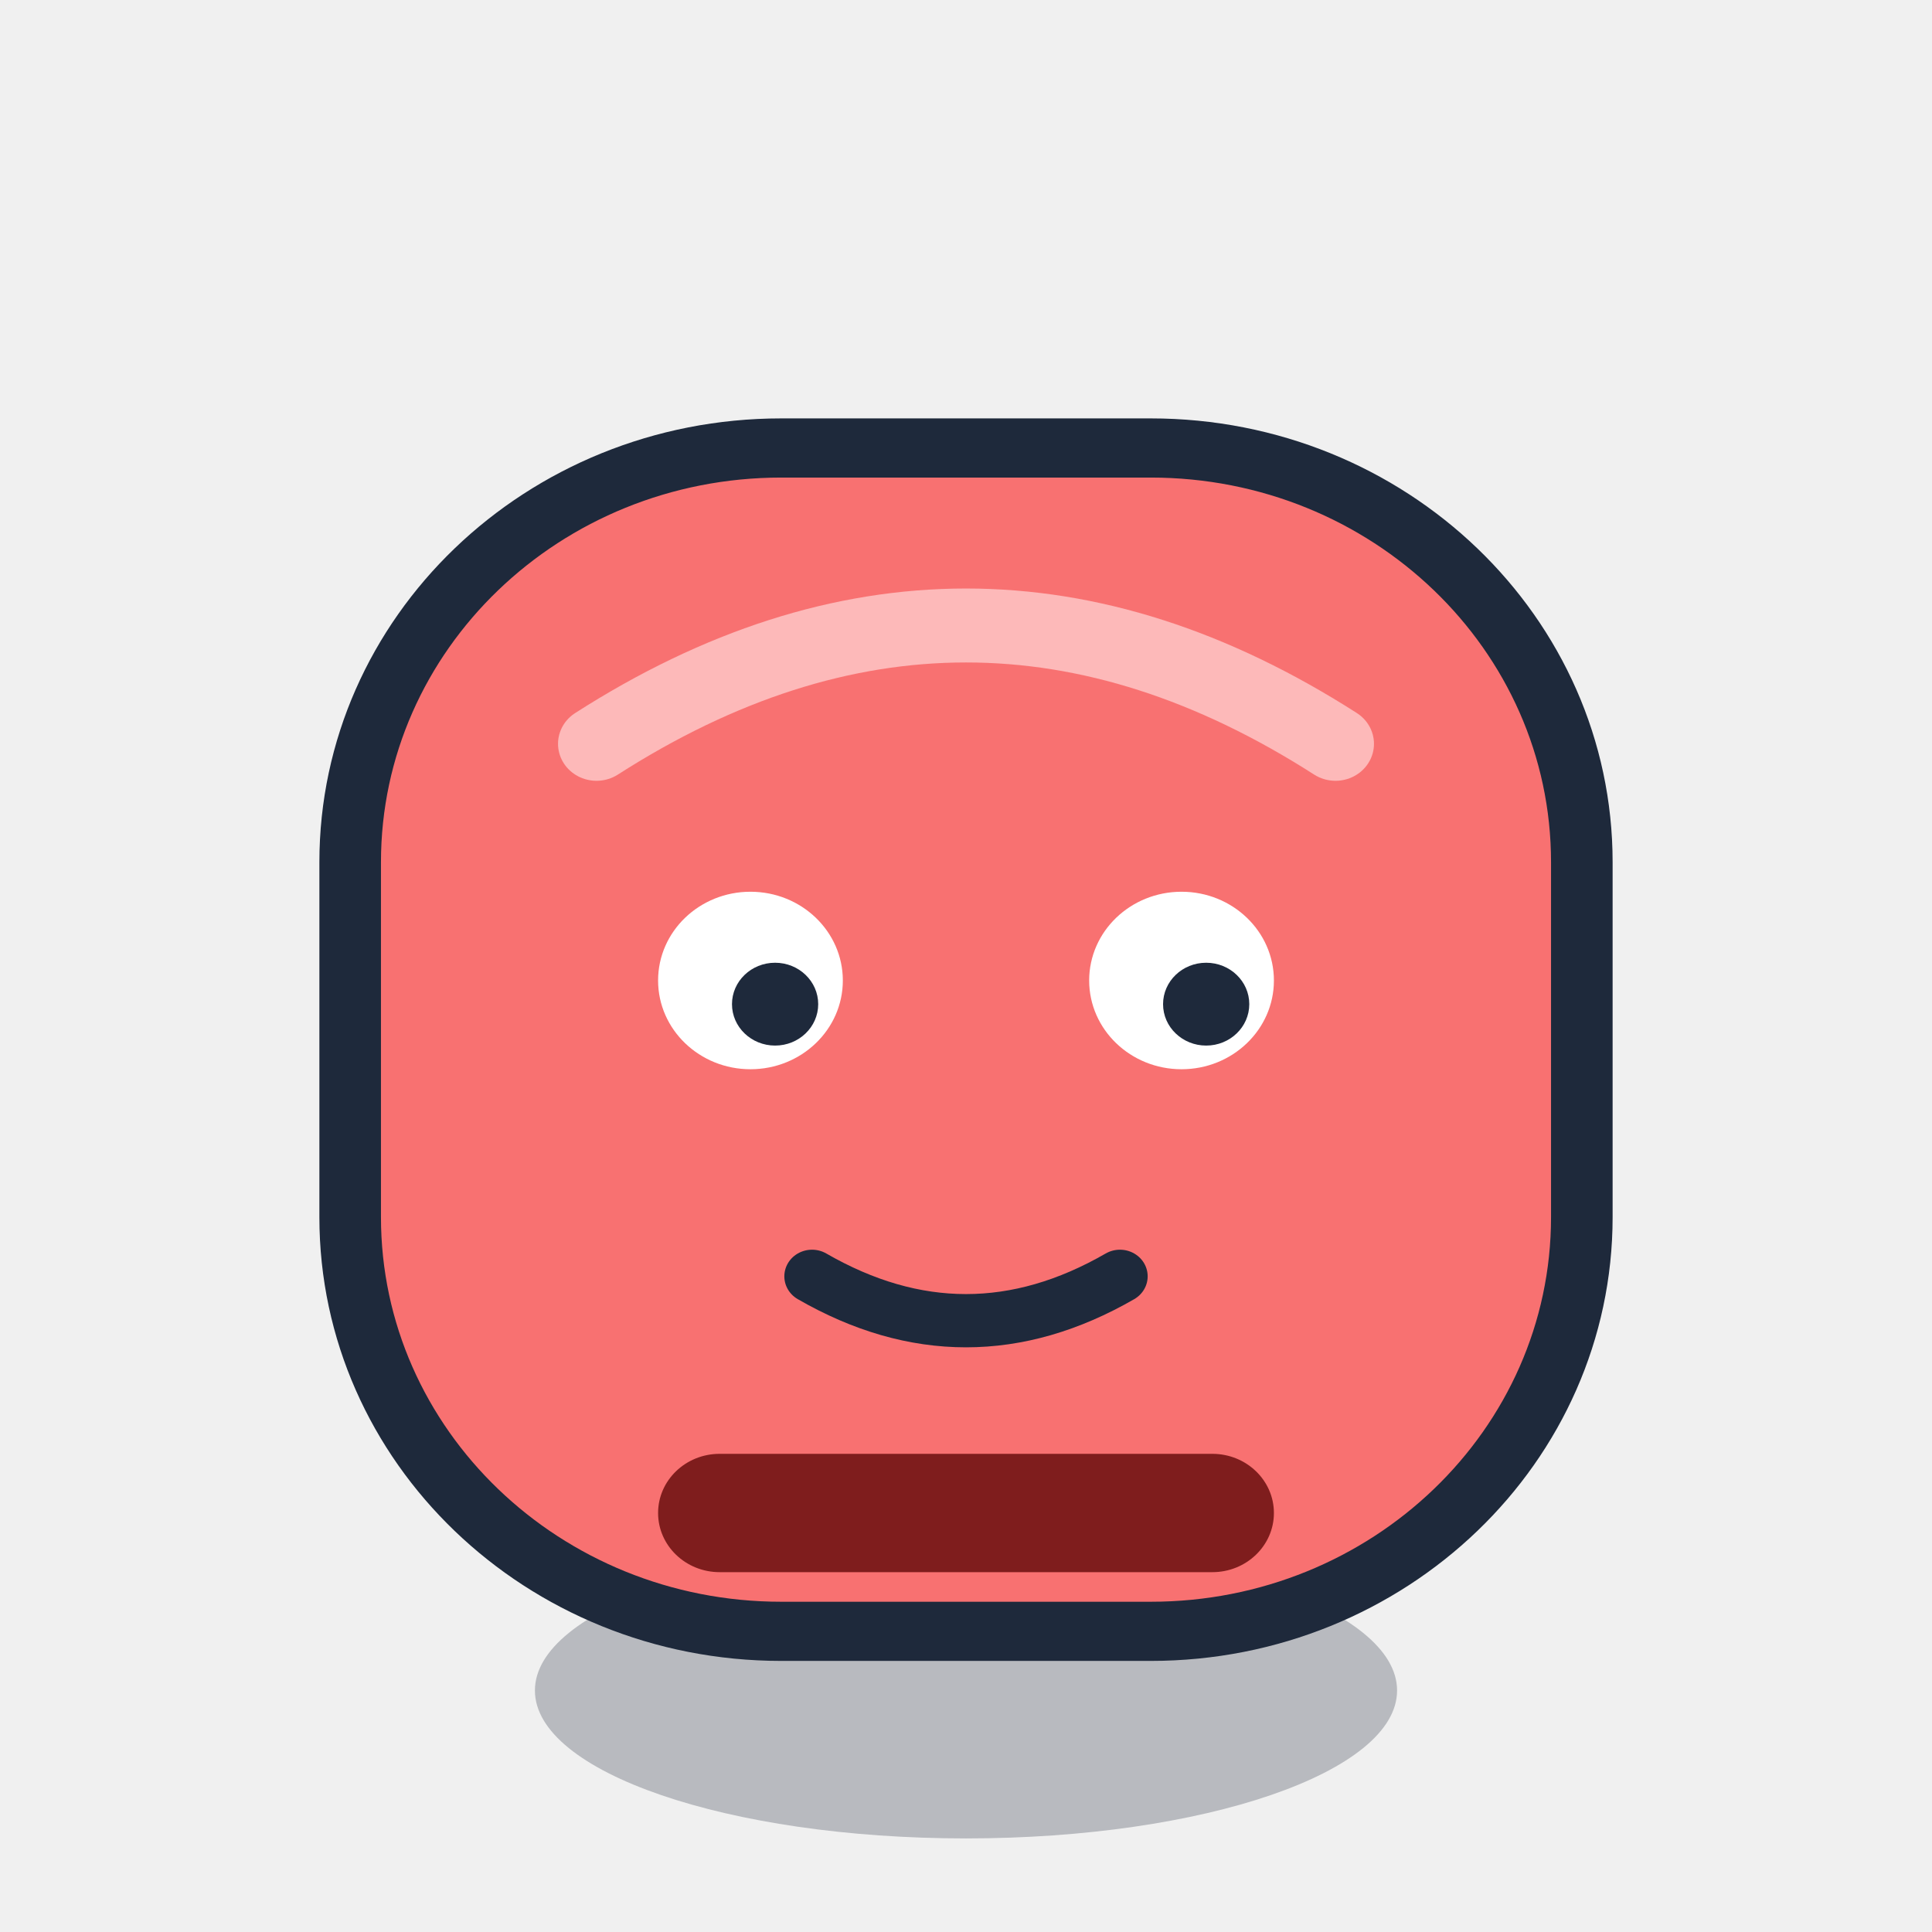
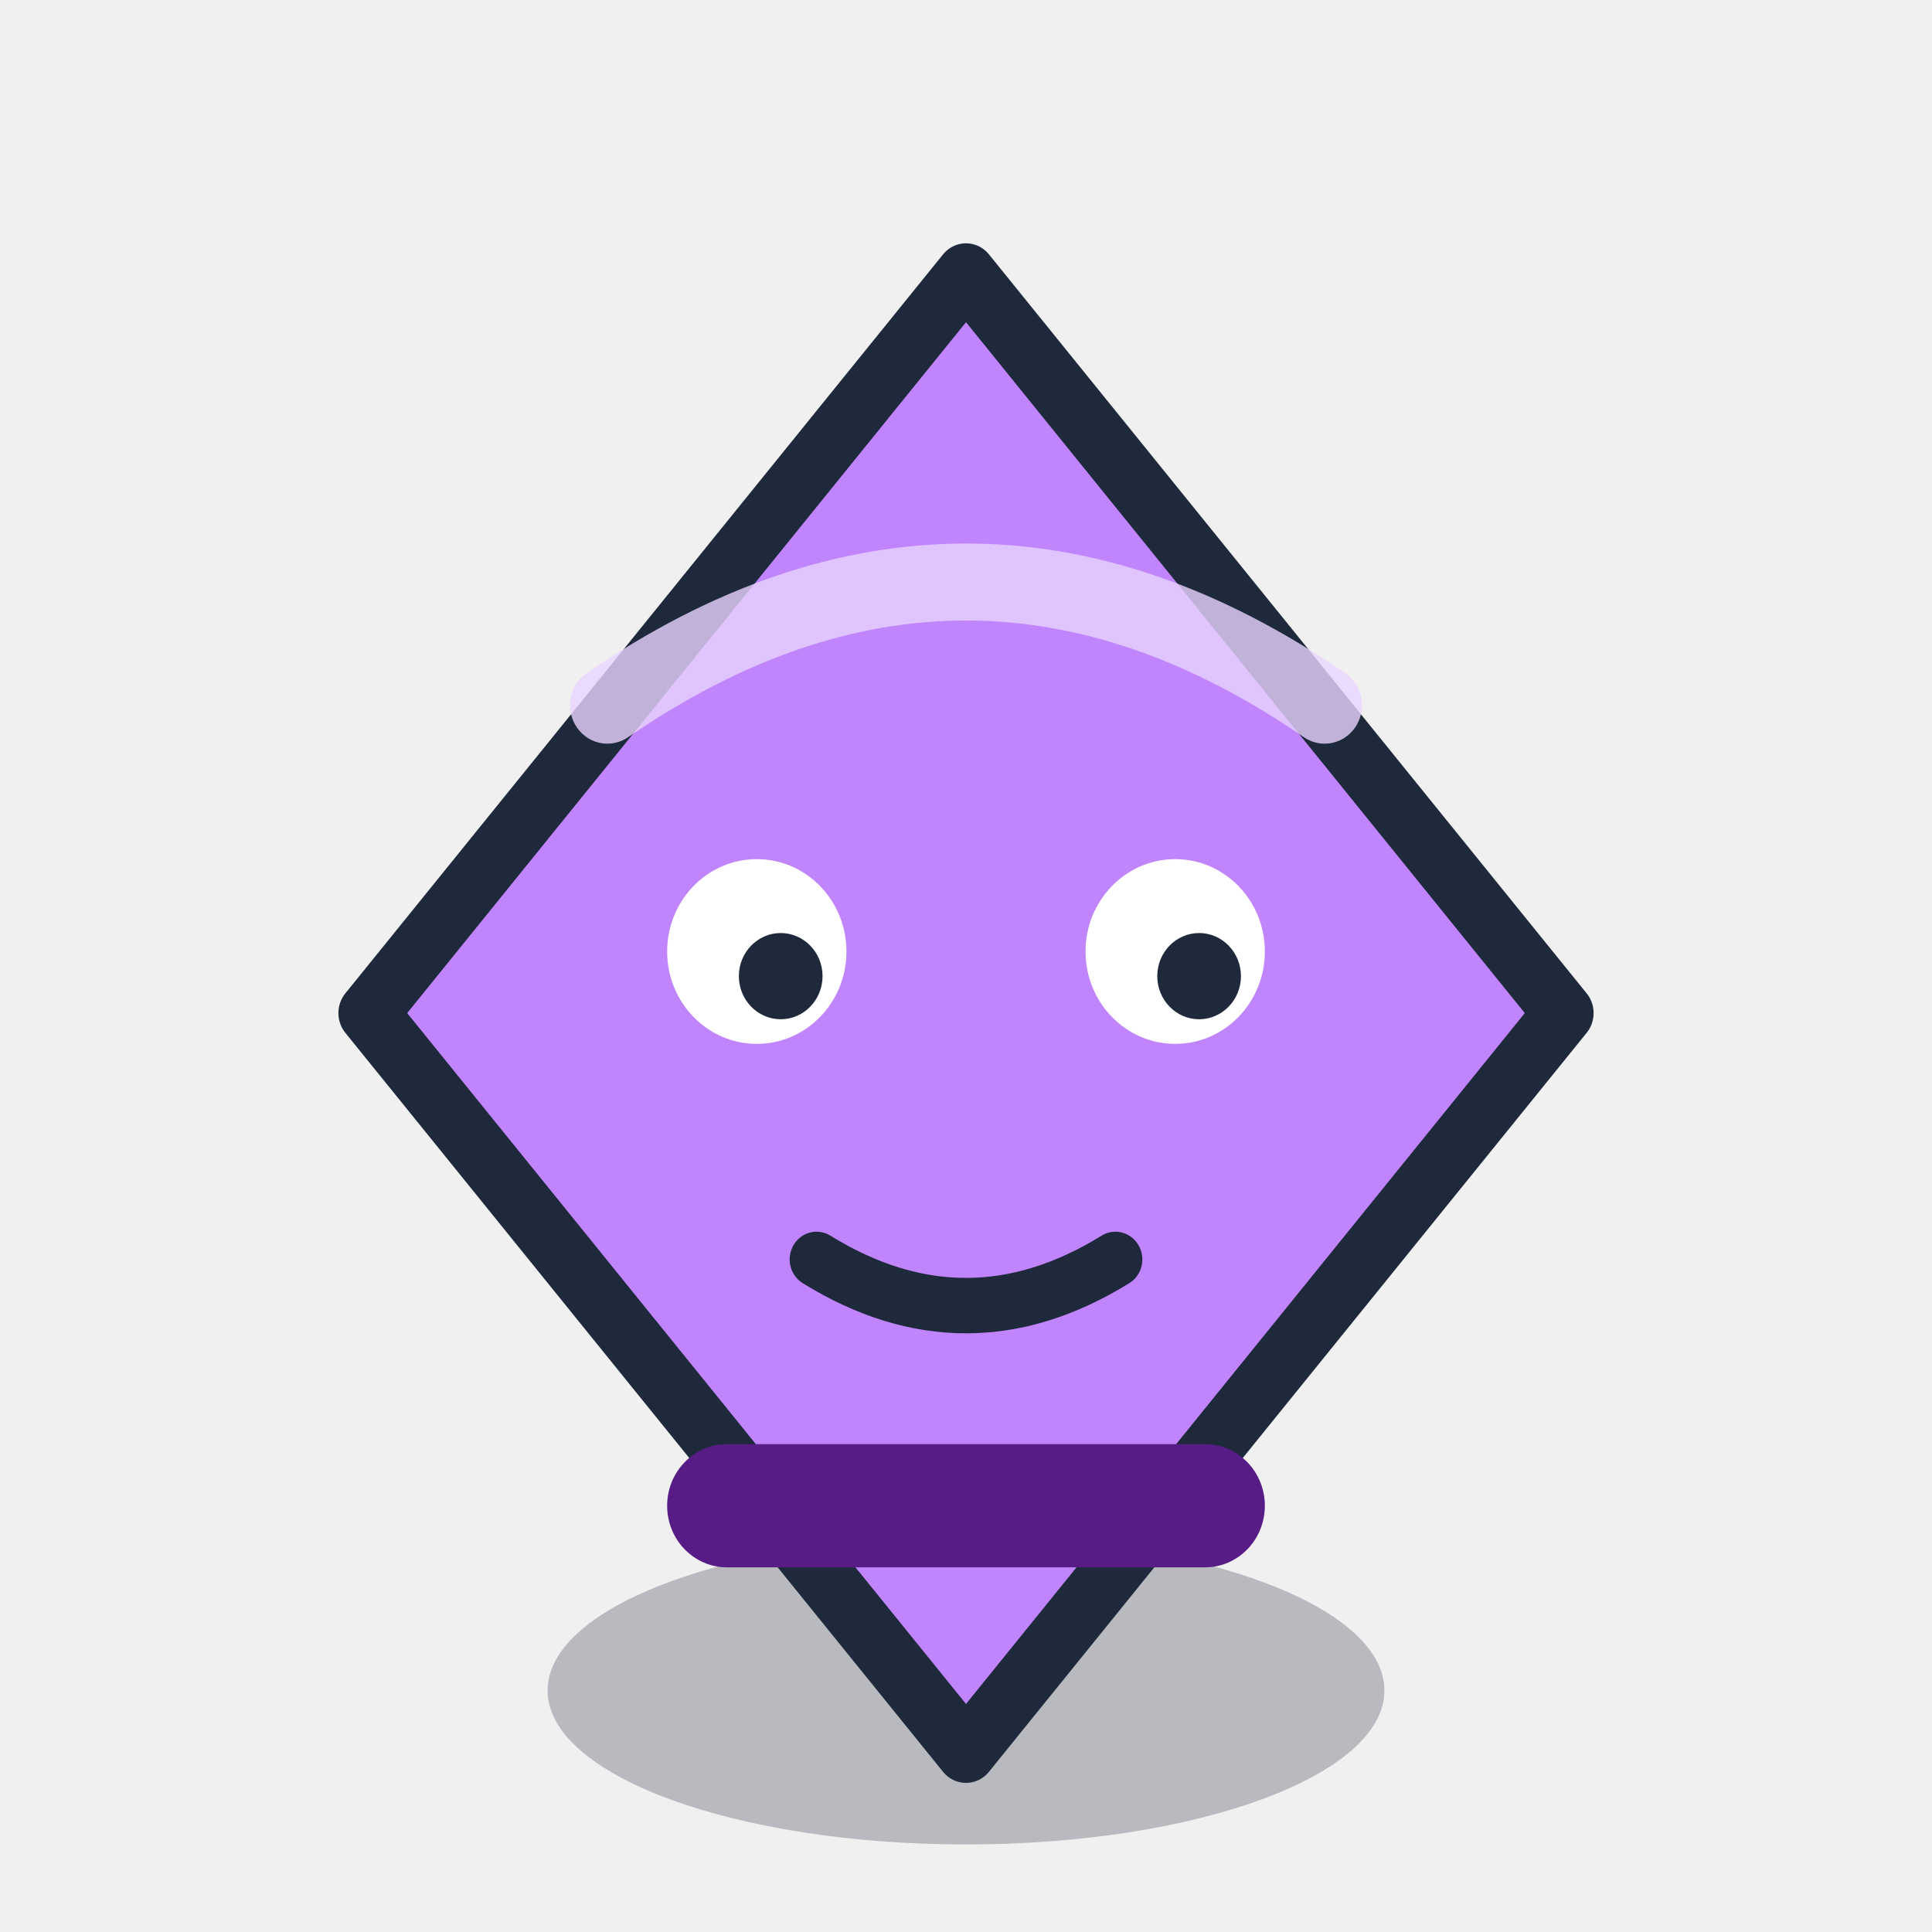
<svg xmlns="http://www.w3.org/2000/svg" viewBox="0 0 64 64" width="64" height="64">
-   <g transform="translate(32 56) scale(1.02 0.98) translate(-32 -56)">
-     <g id="unit-guardian">
+   <g transform="translate(32 56) scale(0.99 1.02) translate(-32 -56)">
+     <g id="unit-worker">
      <ellipse cx="32" cy="56" rx="14" ry="5" fill="#0F172A" opacity="0.25" />
-       <rect x="12" y="14" width="40" height="40" rx="14" fill="#F87171" stroke="#1E293B" stroke-width="2" />
-       <path d="M 20 24 Q 32 16 44 24" fill="none" stroke="#FECACA" stroke-width="2.5" stroke-linecap="round" opacity="0.8" />
+       <polygon points="32,10 52,34 32,58 12,34" fill="#C084FC" stroke="#1E293B" stroke-width="2" stroke-linejoin="round" />
+       <path d="M 20 24 Q 32 16 44 24" fill="none" stroke="#E9D5FF" stroke-width="2.5" stroke-linecap="round" opacity="0.8" />
      <circle cx="25" cy="32" r="3" fill="#FFFFFF" />
      <circle cx="25.8" cy="32.8" r="1.4" fill="#1E293B" />
      <circle cx="39" cy="32" r="3" fill="#FFFFFF" />
      <circle cx="39.8" cy="32.8" r="1.4" fill="#1E293B" />
      <path d="M 27 42 Q 32 45 37 42" fill="none" stroke="#1E293B" stroke-width="1.8" stroke-linecap="round" />
-       <rect x="22" y="48" width="20" height="4" rx="2" fill="#7F1D1D" />
+       <rect x="22" y="48" width="20" height="4" rx="2" fill="#581C87" />
    </g>
  </g>
</svg>
